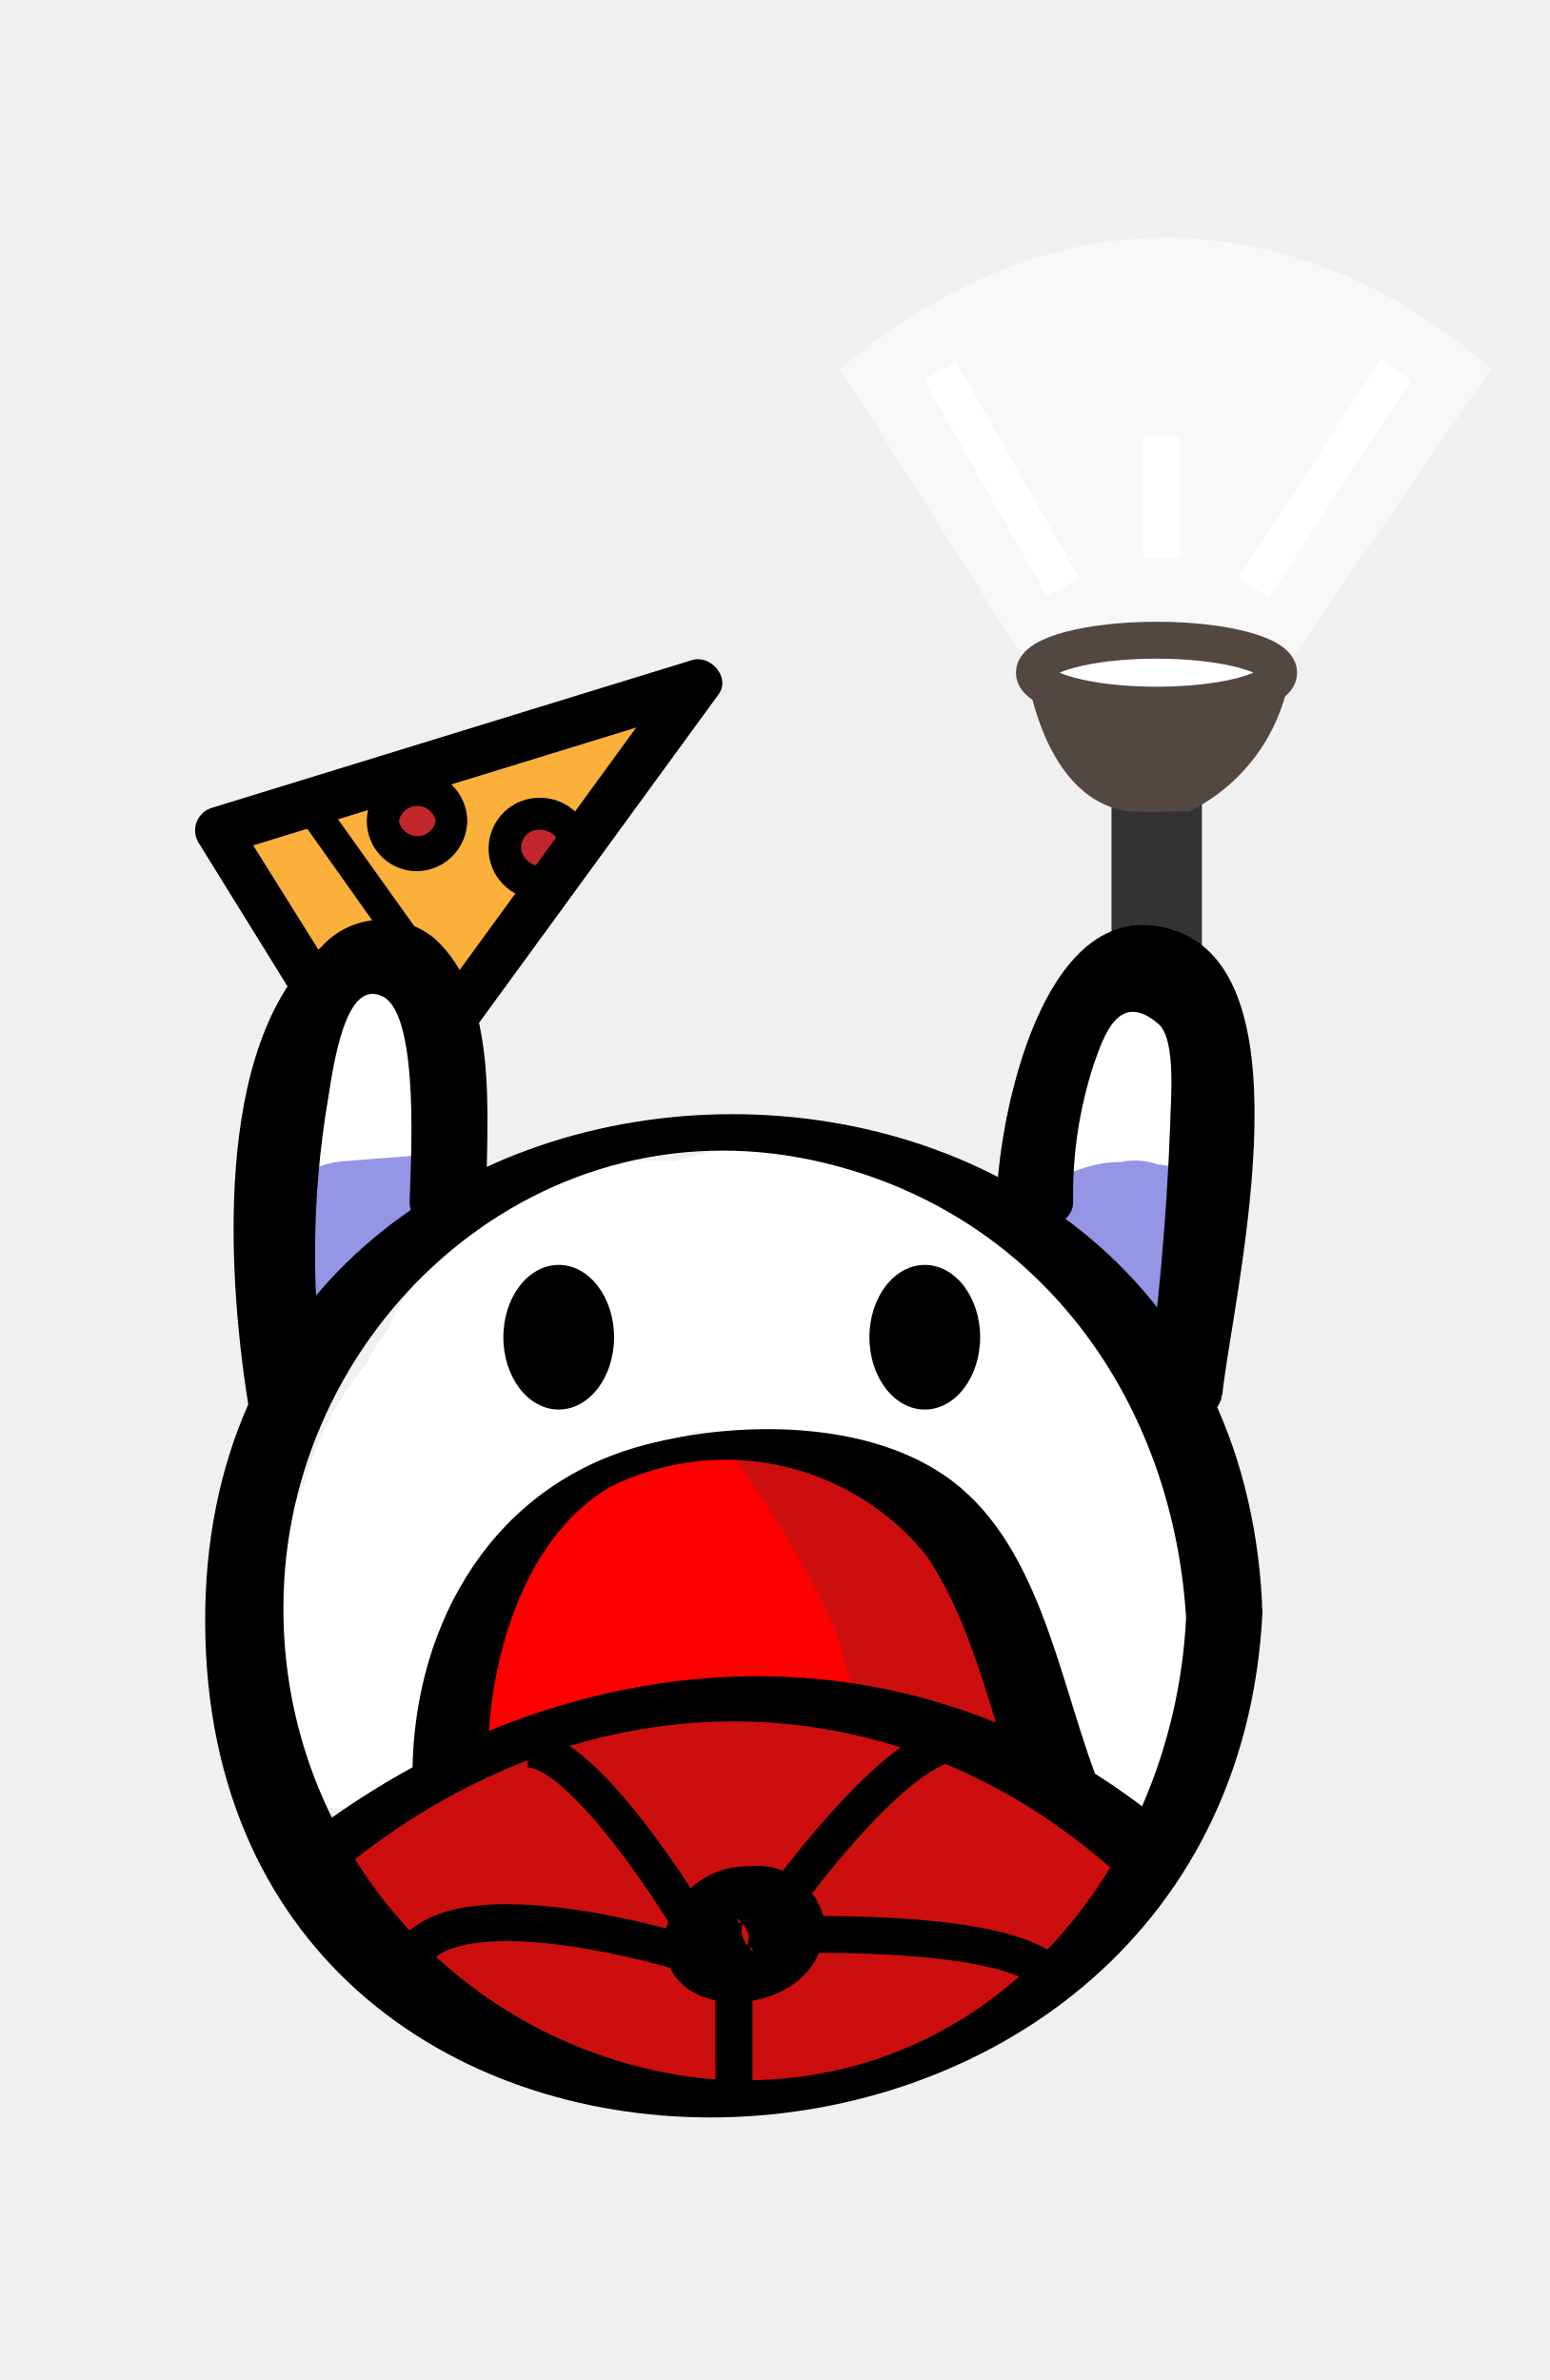
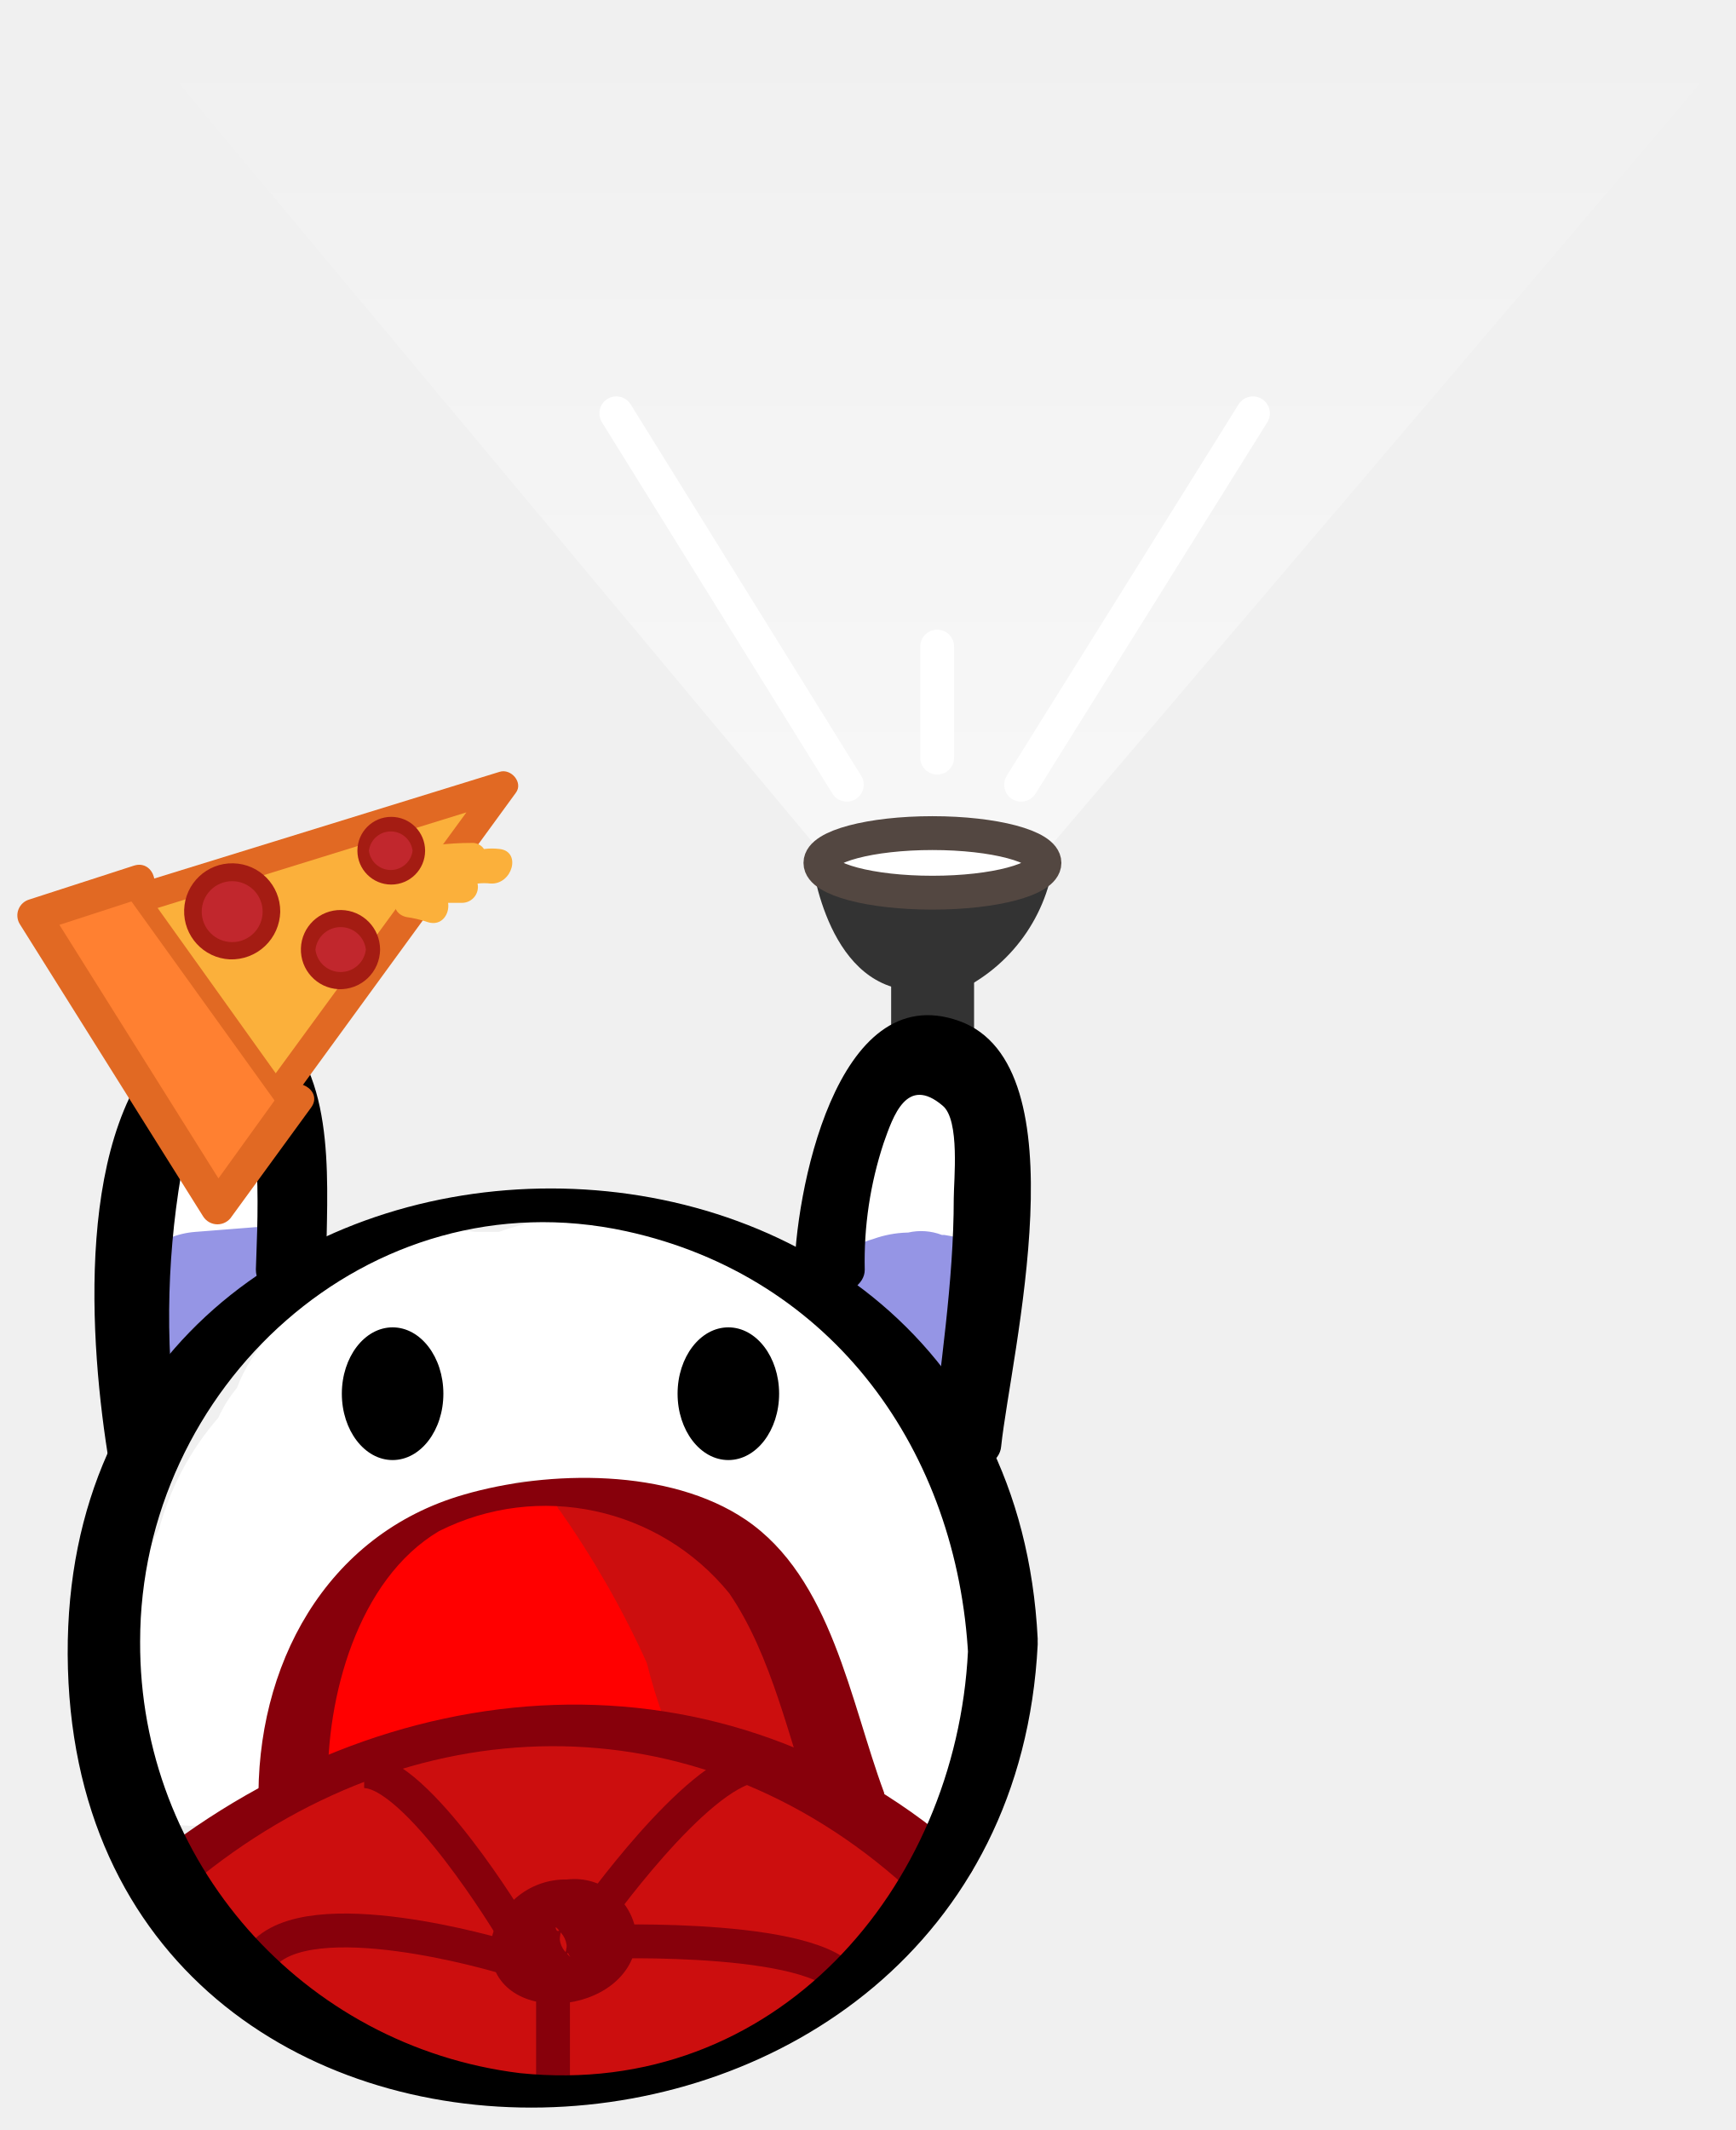
- <svg xmlns="http://www.w3.org/2000/svg" viewBox="0 0 42 64.5">
+ <svg xmlns="http://www.w3.org/2000/svg" viewBox="0 0 51.29 62.92">
  <defs>
-     <style>.cls-1{fill:#fbb03b;}.cls-2{fill:#c1272d;}.cls-3,.cls-4,.cls-9{fill:#fff;}.cls-4{opacity:0.54;}.cls-5{fill:#9595e5;}.cls-6{fill:red;}.cls-7{fill:#333;}.cls-8{fill:#534741;}.cls-9{stroke:#534741;}.cls-10,.cls-12,.cls-9{stroke-miterlimit:10;}.cls-10,.cls-12{fill:none;}.cls-10{stroke:#fff;}.cls-11{fill:#cc0e0e;}.cls-12{stroke:#000;}</style>
+     <style>.cls-1{opacity:0.54;fill:url(#linear-gradient);}.cls-2{fill:#333;}.cls-3,.cls-5{fill:#fff;}.cls-3{stroke:#534741;}.cls-10,.cls-3{stroke-miterlimit:10;}.cls-10,.cls-4{fill:none;}.cls-4{stroke:#fff;stroke-linecap:round;stroke-linejoin:round;stroke-width:1px;}.cls-6{fill:#9595e5;}.cls-7{fill:red;}.cls-8{fill:#cc0e0e;}.cls-9{fill:#87000b;}.cls-10{stroke:#87000b;}.cls-11{fill:#fbb03b;}.cls-12{fill:#ff8031;}.cls-13{fill:#e16923;}.cls-14{fill:#c1272d;}.cls-15{fill:#a41c13;}</style>
+     <linearGradient id="linear-gradient" x1="27.79" y1="26.72" x2="27.79" y2="0.89" gradientUnits="userSpaceOnUse">
+       <stop offset="0" stop-color="#fff" />
+       <stop offset="1" stop-color="#fff" stop-opacity="0" />
+     </linearGradient>
  </defs>
  <g id="Слой_1" data-name="Слой 1">
-     <path class="cls-1" d="M17.3,19.81a.1.1,0,0,0,0-.07c.11-.15-.35-.17-.53-.1l-1,.42c-.56.19-1.11.4-1.66.62l0,0c0-.09-.15-.09-.24-.08a1.09,1.09,0,0,0-.52.16.74.74,0,0,0-.28.08.68.68,0,0,0-.88.28c-.1,0-.26.11-.25.23a.68.68,0,0,0,.24.49,1.22,1.22,0,0,0,.24.4c0,.23,0,.46,0,.68a.56.56,0,0,0-.22.11.36.36,0,0,0-.16.1,1.19,1.19,0,0,0-.09.15.31.31,0,0,0-.19,0l-.46.16a1.38,1.38,0,0,0-.4,0h0a.85.85,0,0,0-.33-.24,2.38,2.38,0,0,0-.24-.51.72.72,0,0,0,0-.25c.15-.19.17-.4-.16-.57a1.25,1.25,0,0,0-1.37.43,2.91,2.91,0,0,1-.17-.3c-.17-.31-.93,0-.76.35a.51.51,0,0,0-.15-.07.61.61,0,0,0-.49.07H7.19a.53.53,0,0,0-.53.25c-.31.51.21,1.29.84,1.62.13.2.27.39.41.58l.48,1c.24.51.47,1,.73,1.54h0l0,.07a.25.25,0,0,0,.2.12l.18.41a.34.34,0,0,0,.26.17c0,.16.1.31.14.47s0,0,0,0a.18.18,0,0,0,.12.19c0,.3.49.31.68.15a.6.6,0,0,0,.08-.08.38.38,0,0,0,.17-.1l.17-.23A2.66,2.66,0,0,0,12,27a.52.52,0,0,0,.29-.13,11.79,11.79,0,0,0,.63-1,2.8,2.8,0,0,0,1.33-1.63c0-.12-.1-.13-.26-.11,0-.18-.06-.35-.1-.53h0a.08.08,0,0,0,0-.09,9.32,9.32,0,0,0-.3-1,3.44,3.44,0,0,0,1.12-.54s0,0,.05.07h0a.72.72,0,0,0,.36.24v.08c0,.2.5,0,.7-.07a.71.71,0,0,0,.61-.81,2.79,2.79,0,0,0,.94-1.55A.08.08,0,0,0,17.3,19.81Z" />
-     <path class="cls-2" d="M11,21.7a.73.73,0,0,0-.22.16.53.53,0,0,0-.2.36h0a.24.24,0,0,0,0,.12v0l0,.06s0,0,0,0a.36.36,0,0,0,.07.1.88.88,0,0,0,.17.16c.37.23,1.14.1,1.27-.38S11.39,21.51,11,21.7Z" />
-     <path class="cls-2" d="M15.41,22.62a.64.64,0,0,0-.13-.1.39.39,0,0,0-.1-.08.44.44,0,0,0-.15-.05h0a1,1,0,0,0-.25,0,.68.68,0,0,0-.73.36.5.5,0,0,0,0,.38l0,.08c0,.33.37.46.73.43h.08C15.35,23.52,15.81,23.16,15.41,22.62Z" />
-     <path d="M11.08,29.66,6.43,22.22l-.38.94,13-4-.72-.94L10,29.66c-.49.66.62,1.3,1.1.64l8.37-11.48c.34-.45-.21-1.09-.72-.93l-13,4a.64.64,0,0,0-.38.93L10,30.3C10.41,31,11.51,30.36,11.08,29.66Z" />
-     <path d="M8,22,12,27.64c.31.44,1.05,0,.73-.43L8.7,21.56c-.31-.44-1,0-.73.43Z" />
-     <path d="M11.81,22.25a.51.51,0,0,1-1,0,.51.51,0,0,1,1,0c0,.54.89.55.85,0a1.36,1.36,0,1,0-1.43,1.36,1.38,1.38,0,0,0,1.43-1.36C12.7,21.7,11.85,21.71,11.81,22.25Z" />
-     <path d="M15.19,23a.54.54,0,0,1-1.07,0c0-.69,1-.68,1.07,0s.88.55.85,0a1.41,1.41,0,0,0-1.39-1.38,1.38,1.38,0,0,0-.06,2.76A1.41,1.41,0,0,0,16,23C16.07,22.49,15.22,22.5,15.19,23Z" />
-     <path class="cls-3" d="M31.65,38.46a17.61,17.61,0,0,0-.17-2.94c0-2.73.6-5.43.58-8.18,0-.79-2.7,0-2.89.61a45.12,45.12,0,0,1-1.48,5.51c-.06,0-.4,0-.46,0s-.13-.11-.23-.17-.07.25-.13.07c-.33-.87-1.87-1.43-3.53-1.57a2.35,2.35,0,0,0-.49-.17c-1-.67-3-.66-4.57-.15a5.67,5.67,0,0,0-.71,0c-2.41-.44-6.15,2.24-7.07,4.59a4.08,4.08,0,0,0-.55.87,8.55,8.55,0,0,0-1.71,3.32,8.84,8.84,0,0,0-1,4.34C7.1,45.16,7,45.7,7,46.15c-.11.7.39.91,1,.86,0,.15,0,.28,0,.44a.71.71,0,0,0,.06.26c-1,.95.88,1.57,1.85,1.18l.45-.18.17-.08h0a6.5,6.5,0,0,0,1.13-.71c.79-.59.61-1.06.1-1.31A4.79,4.79,0,0,0,12,45.45s0-.06.05-.09l1.37-3s0,0,0-.05A8.43,8.43,0,0,0,14.5,41a7.48,7.48,0,0,0,1.29-1.23l.59-.26a5.52,5.52,0,0,0,1.24-.32,7.26,7.26,0,0,0,1.25-.4l.56,0c.89.07,1.77.1,2.69.09h.05a5.42,5.42,0,0,0,2.44,1l.36.34a18.37,18.37,0,0,0,1.31,2.24h0l.09.14c.16.23.53.28.95.23l.07,0a2.86,2.86,0,0,0,.07.28.17.17,0,0,0,0,.07,13.29,13.29,0,0,0,1.19,4.14,0,0,0,0,0,0,0l.11.29a.54.54,0,0,0,.07.13c0,.25,0,.5,0,.75s.12.24.31.28c.6.44,2.75.55,2.75-.22V47a.21.21,0,0,0,0-.12c0-1.59,1.26-2,1.1-3.57.83,0-1.17-1.4-1.14-1.55A5.2,5.2,0,0,0,31.65,38.46Z" />
-     <path class="cls-3" d="M11.23,26.85c-.37-.73-2.13-.08-2.58.27-.75.6-.66,1.74-.72,2.63,0,.57-.06,1.14,0,1.71-.06.39-.12.77-.17,1.16A.35.35,0,0,0,8,33a.38.38,0,0,0,0,.1c.06.75,2.74,0,2.88-.62.07-.29.11-.59.15-.88a6.05,6.05,0,0,0,.33-1.32A6.16,6.16,0,0,0,11.23,26.85Z" />
-     <path class="cls-3" d="M11.11,26.22c-.37-.73-2.13-.08-2.58.27-.74.6-.66,1.74-.72,2.63,0,.57-.06,1.14,0,1.71-.06.39-.12.77-.17,1.16a.35.35,0,0,0,.24.41.31.31,0,0,1,0,.1c.06.75,2.74,0,2.88-.62.07-.29.11-.59.15-.88a5.53,5.53,0,0,0,.33-1.32A6.16,6.16,0,0,0,11.11,26.22Z" />
-     <path class="cls-4" d="M35,17.86,40.4,10S32.34,2,22.77,10l5,7.9,6.93-.05.3.05h0l-.3-.05" />
-     <path class="cls-5" d="M32.19,32.66a.58.58,0,0,0,.12-.37c.13-.23.15-.49-.19-.59s-.45-.1-.68-.14l-.06,0a1.85,1.85,0,0,0-1-.07h-.06a3.3,3.3,0,0,0-1,.18,2.73,2.73,0,0,0-.9.46c-.26.21-.49.68,0,.83l.15,0a.36.36,0,0,0,0,.25.52.52,0,0,0,.23.3.32.32,0,0,0,.09.31l0,0a.38.38,0,0,0,0,.49,1.27,1.27,0,0,0,.25.21c.07.28.54.41.85.38l.24,0c.6,0,1.24,1.13,1.72.74a3.81,3.81,0,0,0,.24-2,.33.33,0,0,0,0-.37C32.36,33.07,32.42,32.82,32.19,32.66Z" />
-     <path class="cls-5" d="M11.1,31.33l-1.79.14a2.53,2.53,0,0,0-1.44.6l-.1.07c-.16.13-.5.52-.21.72l.13.08h0c-.29.22-.33.49-.18.69a.3.3,0,0,0,.12.37c-.15.38.49.85.48,1.38s1.25,0,1.1-.45.88-.56,1.26-1.08c0,0,0-.06,0-.08A3.84,3.84,0,0,0,11,33.5c.23-.16.63-.46.55-.74a.36.36,0,0,0,0-.23,1.17,1.17,0,0,0,.74-.68C12.46,31.23,11.41,31.3,11.1,31.33Z" />
-     <path class="cls-6" d="M29.72,50.29a4.29,4.29,0,0,0-.91-.89c-.28-.69-1.33-1.14-1.88-1.41a1,1,0,0,0-.52-.07,2,2,0,0,0-.12-.42,1.74,1.74,0,0,0,.43-.37c.7-.23,1.31-.66,1.09-1.06-1.68-3.08-3-7-7.19-6.57l-.13,0a2.23,2.23,0,0,0-1.59-.09,8.74,8.74,0,0,0-1.46.41c-.13,0-.59-.27-.8-.06-.55.07-.94.74-1.11.84a6.17,6.17,0,0,0-3.07,4.29.52.52,0,0,0,.06.39c0,.13-.1.25-.13.39-.11.45.21.6.64.61a11.47,11.47,0,0,0-.49,1.94c-.08.09-.46.16-.53.26s-.6,0-.74.17.06.42-.26.55a1.27,1.27,0,0,0-.75.56A1.86,1.86,0,0,0,10,50c-.5.24-1.34.94-.3,1h.35c.08.15-.08.37.06.46s.25,0,.25,0c.06.37.09,1,.45,1.1a3.1,3.1,0,0,0,1,.8c.11.5.81.44,1.33.91a3,3,0,0,0,.43.35c.18.14.36.26.55.38A5.05,5.05,0,0,0,18,56.4a3.52,3.52,0,0,0,1.86.28,6.58,6.58,0,0,0,1,.15,5.17,5.17,0,0,0,1.75-.43c1.46.49,3.22-.93,4.27-2.23.45-.37,1.4-.45,1.66-.9.36-.25.17-.9.51-1.19l.1,0a2.11,2.11,0,0,0,.62-.61c.23-.22.46-.45.69-.7S30.33,50.26,29.72,50.29Z" />
-     <rect class="cls-7" x="30.12" y="18.97" width="2.45" height="7.83" />
-     <path class="cls-8" d="M32.21,22A5,5,0,0,0,35,17.86c-.2-.2-7.23,0-7.23,0s.34,3.72,2.75,4.12a11.13,11.13,0,0,0,1.44,0" />
-     <ellipse class="cls-9" cx="31.34" cy="18.23" rx="3.31" ry="0.88" />
-     <line class="cls-10" x1="33.96" y1="15.92" x2="37.83" y2="10.04" />
-     <line class="cls-10" x1="31.48" y1="15.13" x2="31.48" y2="11.84" />
-     <line class="cls-10" x1="28.81" y1="15.92" x2="25.47" y2="10.04" />
-     <path class="cls-11" d="M30.42,50.21a.68.68,0,0,0,0-.34,2.33,2.33,0,0,0-.53-.8c-.4-.87-1.66-1.3-2.88-1.47-.62-.19-1.25-.35-1.81-.5a12,12,0,0,0-1.95-.64,17.86,17.86,0,0,0-5.67-.24,2.53,2.53,0,0,0-1,.48,4.9,4.9,0,0,0-2.67,1,9.91,9.91,0,0,0-2.13.9l-.06,0a5.47,5.47,0,0,0-2.08,1,.87.87,0,0,0,0,1.53,1.78,1.78,0,0,0,.8,1.22A9.22,9.22,0,0,0,13.29,55a1.76,1.76,0,0,0,.53.15,4.32,4.32,0,0,0,.57.28,4.92,4.92,0,0,0,2.71.91,5.18,5.18,0,0,0,1.9.28c1.36.37,2.19,0,3.59-.48A2.11,2.11,0,0,0,23.77,56a14.29,14.29,0,0,0,1.4-.75,1.53,1.53,0,0,0,.52-.12,12.31,12.31,0,0,0,2.55-1.66,7.66,7.66,0,0,0,1.27-1.14,2.47,2.47,0,0,0,.61-.74l.39-.56A.58.58,0,0,0,30.42,50.21Z" />
-     <path class="cls-11" d="M22.65,44.19a15.38,15.38,0,0,0,.51,1.67,6.46,6.46,0,0,0,1.31,1.5c.54.55,2.57,0,2.8-.75.65-2.06-.7-4.5-2.14-5.93-.62-.6-3.32.46-2.72,1.06,1.25,1.22,2.56,3.51,2,5.32l2.79-.75a5,5,0,0,1-1.26-1.64c-.26-.67-.4-1.4-.68-2.07A10.55,10.55,0,0,0,23,39.22c-.6-.61-3.54-.08-2.94.53A27.47,27.47,0,0,1,22.65,44.19Z" />
-     <path d="M32.14,43.86c-.35,7-5.7,13.24-13.24,12.45A12.8,12.8,0,0,1,7.68,43.57c0-7.48,6.72-13.78,14.37-12.12C28.17,32.78,31.84,38,32.15,44c0,.81,2.1.36,2.05-.55C33.29,25.38,5.46,26,5.56,44c.09,18.31,27.75,17.47,28.65-.29C34.26,42.69,32.18,43,32.14,43.86Z" />
-     <ellipse cx="25.06" cy="36.24" rx="1.5" ry="1.96" />
-     <ellipse cx="15.14" cy="36.24" rx="1.5" ry="1.96" />
-     <path d="M9.22,50.71c6.39-5.3,14.82-5.55,21.08.09.55.5,2.48-.29,1.9-.81-7.24-6.54-17.3-5.72-24.63.36-.91.76,1.12.8,1.65.36Z" />
-     <path d="M13.23,47.86c-.06-2.63.88-6.13,3.28-7.55a7,7,0,0,1,8.58,1.83c1.28,1.87,1.76,4.34,2.51,6.44.18.49,2.21-.13,2.06-.55-1-2.69-1.55-6.35-4.09-8.06-2.25-1.53-5.81-1.47-8.32-.75-4.1,1.19-6.17,5.09-6.07,9.19,0,.36,2.07,0,2.05-.55Z" />
-     <path d="M20.29,52.52a3,3,0,0,1-.06.34c-.12.12-.11.12,0,0s.15-.09.18,0-.13-.1-.16-.14a.8.8,0,0,1-.16-.35,1,1,0,0,1,.07-.34c.11-.11.11-.12,0,0s-.15.1-.18,0,.13.1.17.14a.7.7,0,0,1,.15.34c0,.5.48.68.94.64s1.16-.32,1.13-.81a1.84,1.84,0,0,0-2.06-1.76A2.27,2.27,0,0,0,18,52.52c-.06,2.54,4.19,2.15,4.32-.17C22.42,51.32,20.34,51.64,20.29,52.52Z" />
-     <path class="cls-12" d="M21.07,51.73s3-4.24,4.73-4.49" />
-     <path class="cls-12" d="M21.33,52.44s6.88-.25,7.3,1.41" />
-     <path class="cls-12" d="M18.65,52S15.87,47.4,14.3,47.4" />
-     <path class="cls-12" d="M18.37,52.87s-5.72-1.72-7.1,0" />
-     <path class="cls-12" d="M19.89,53.56s0,2.37,0,3.12" />
-     <path d="M33.12,37.81c.29-2.7,2.41-11.26-1.23-12.57S27,30.45,27,32.76c0,1,2.08.71,2.08-.17a11.37,11.37,0,0,1,.56-3.75c.28-.79.68-2,1.74-1.1.52.42.33,2.21.33,2.74a72.53,72.53,0,0,1-.67,7.5c-.11,1,2,.72,2.07-.17Z" />
-     <path d="M13.18,32.43c0-2.11.36-5.42-1.41-7a2.22,2.22,0,0,0-3.07.24c-3,2.64-2.52,9.13-1.93,12.66.17,1,2.22.44,2.06-.55a25,25,0,0,1,.06-8c.15-.93.47-3.3,1.49-2.77s.74,4.67.72,5.57c0,1.08,2.07.79,2.08-.15Z" />
+     <path class="cls-1" d="M30.93,25.12,53.71-1.61s-9.4-3.88-23.9-4.16A78.29,78.29,0,0,0,1.88-1.61L24.21,25.12l6.43,0,.29,0h0l-.29,0" />
+     <rect class="cls-2" x="26.33" y="26.23" width="2.45" height="7.83" />
+     <path class="cls-2" d="M28.41,29.23a5,5,0,0,0,2.76-4.11c-.2-.2-7.23,0-7.23,0s.33,3.72,2.75,4.11a11.61,11.61,0,0,0,1.44,0" />
+     <ellipse class="cls-3" cx="27.55" cy="25.49" rx="3.31" ry="0.88" />
+     <line class="cls-4" x1="30.17" y1="23.18" x2="37.02" y2="12.21" />
+     <line class="cls-4" x1="27.69" y1="22.38" x2="27.69" y2="19.1" />
+     <line class="cls-4" x1="25.02" y1="23.18" x2="18.21" y2="12.21" />
+     <path class="cls-5" d="M28.11,43.38a17.61,17.61,0,0,0-.17-2.94c0-2.73.59-5.42.57-8.18,0-.79-2.69,0-2.88.61a45.12,45.12,0,0,1-1.48,5.51c-.06,0-.4,0-.46,0a1.88,1.88,0,0,0-.23-.16c0-.15-.07.25-.14.06-.32-.87-1.86-1.42-3.53-1.57a2.48,2.48,0,0,0-.48-.17,6.06,6.06,0,0,0-4.57-.15l-.71,0C11.62,36,7.88,38.63,7,41a3.91,3.91,0,0,0-.55.88A8.31,8.31,0,0,0,4.7,45.17a8.85,8.85,0,0,0-1.05,4.35c-.09.56-.17,1.1-.24,1.56-.12.7.39.9,1,.85,0,.15,0,.29,0,.45a.92.92,0,0,0,.05.25c-1,.95.89,1.57,1.86,1.19l.45-.19a1.38,1.38,0,0,0,.17-.08h0a6.5,6.5,0,0,0,1.13-.71c.79-.59.61-1.07.1-1.32a4.34,4.34,0,0,0,.3-1.15l.06-.09,1.36-3,0-.06A8,8,0,0,0,11,45.94a7.1,7.1,0,0,0,1.29-1.23l.59-.26a5,5,0,0,0,1.24-.32,7.55,7.55,0,0,0,1.25-.4l.56,0a23.86,23.86,0,0,0,2.69.09h.05a5.66,5.66,0,0,0,2.44,1l.36.33a16.53,16.53,0,0,0,1.31,2.24h0l.09.15a1,1,0,0,0,1,.22l.07,0,.06.28v.07a13.22,13.22,0,0,0,1.19,4.14v0c0,.09.07.19.11.28a.33.33,0,0,0,.07.13c0,.25,0,.5,0,.76s.12.23.31.28c.6.43,2.75.54,2.75-.23V51.92a.17.17,0,0,0,0-.12c0-1.58,1.27-2,1.11-3.56.82,0-1.17-1.4-1.14-1.55A5.23,5.23,0,0,0,28.11,43.38Z" />
+     <path class="cls-5" d="M7.69,31.78c-.37-.74-2.14-.09-2.58.27-.75.59-.66,1.73-.72,2.62,0,.57-.06,1.14,0,1.71l-.18,1.17a.35.35,0,0,0,.25.4v.1c.07.75,2.75,0,2.89-.61.06-.3.11-.59.15-.89a6.68,6.68,0,0,0,.33-1.32A6.13,6.13,0,0,0,7.69,31.78Z" />
+     <path class="cls-5" d="M7.57,31.15c-.37-.74-2.13-.09-2.58.27-.75.59-.66,1.73-.72,2.62,0,.57-.06,1.14,0,1.71-.06.39-.12.78-.17,1.17a.34.34,0,0,0,.24.4.34.34,0,0,0,0,.1c.06.75,2.74,0,2.88-.61.07-.3.11-.59.15-.89a6.05,6.05,0,0,0,.33-1.32A6.13,6.13,0,0,0,7.57,31.15Z" />
+     <path class="cls-6" d="M28.65,37.59a.63.63,0,0,0,.12-.38c.13-.22.15-.49-.19-.58a5.52,5.52,0,0,0-.68-.15l-.07,0a1.71,1.71,0,0,0-1-.07H26.8a3.22,3.22,0,0,0-1,.19,2.72,2.72,0,0,0-.9.45c-.26.22-.49.68,0,.83l.15,0a.38.38,0,0,0,0,.24.61.61,0,0,0,.24.31.28.28,0,0,0,.09.3s0,0,0,0a.4.4,0,0,0,0,.49,1.31,1.31,0,0,0,.25.22c.07.28.54.4.85.38l.24,0c.59-.05,1.24,1.12,1.72.73a3.81,3.81,0,0,0,.24-2,.33.33,0,0,0,0-.37C28.82,38,28.88,37.74,28.65,37.59Z" />
+     <path class="cls-6" d="M7.55,36.25l-1.78.14a2.48,2.48,0,0,0-1.44.6l-.1.07c-.16.14-.5.52-.21.73l.13.07h0c-.29.22-.33.5-.18.69a.3.3,0,0,0,.12.37c-.15.38.49.85.47,1.38s1.26,0,1.11-.44.88-.57,1.25-1.09a.3.3,0,0,0,0-.08,3.38,3.38,0,0,0,.5-.27c.23-.15.63-.45.55-.74a.33.33,0,0,0,0-.22,1.2,1.2,0,0,0,.75-.69C8.92,36.15,7.87,36.23,7.55,36.25Z" />
+     <path class="cls-7" d="M26.17,55.22a4,4,0,0,0-.9-.9c-.29-.69-1.33-1.13-1.88-1.41a1.34,1.34,0,0,0-.52-.07,2,2,0,0,0-.13-.42,1.3,1.3,0,0,0,.43-.37c.71-.22,1.31-.65,1.09-1.06-1.67-3.07-3-7-7.18-6.57l-.13,0a2.23,2.23,0,0,0-1.59-.09,10.76,10.76,0,0,0-1.46.41c-.13,0-.59-.26-.8-.05-.55.06-.94.74-1.11.84a6.15,6.15,0,0,0-3.07,4.28.48.48,0,0,0,.06.39c0,.14-.1.26-.13.4-.11.44.2.59.64.61A11.6,11.6,0,0,0,9,53.17c-.08.09-.46.17-.53.26s-.6,0-.74.17c-.29.09.06.43-.26.55a1.31,1.31,0,0,0-.75.56,1.42,1.42,0,0,0-.25.23c-.51.23-1.35.93-.3,1h.35c.08.16-.08.37.06.46s.25,0,.25,0c.06.36.09,1,.45,1.09a3,3,0,0,0,1,.8c.11.51.81.45,1.32.91a3.13,3.13,0,0,0,.44.36c.17.13.36.25.54.37a5,5,0,0,0,3.85,1.33,3.41,3.41,0,0,0,1.86.28,6.73,6.73,0,0,0,.95.16A5.12,5.12,0,0,0,19,61.32c1.47.49,3.23-.92,4.28-2.23.45-.37,1.4-.44,1.66-.9.36-.25.17-.9.51-1.19l.1,0a2.38,2.38,0,0,0,.62-.6l.69-.7C27.22,55.3,26.78,55.19,26.17,55.22Z" />
+     <path class="cls-8" d="M26.88,55.13a.64.64,0,0,0,0-.33,2.28,2.28,0,0,0-.53-.81c-.41-.87-1.66-1.29-2.88-1.46-.62-.2-1.25-.36-1.81-.51a11.09,11.09,0,0,0-1.95-.63A17.61,17.61,0,0,0,14,51.14a2.58,2.58,0,0,0-1,.49,4.82,4.82,0,0,0-2.67,1,9.38,9.38,0,0,0-2.13.89l-.06,0a5.29,5.29,0,0,0-2.08,1,.87.87,0,0,0,0,1.53,1.81,1.81,0,0,0,.79,1.23,9.34,9.34,0,0,0,3,2.6,1.51,1.51,0,0,0,.53.15,4.87,4.87,0,0,0,.56.28,5,5,0,0,0,2.72.92,5.64,5.64,0,0,0,1.9.28c1.35.37,2.19,0,3.59-.49a2.12,2.12,0,0,0,1.18-.13c.49-.24,1-.49,1.4-.75a1.52,1.52,0,0,0,.52-.13,12.17,12.17,0,0,0,2.55-1.66A8.08,8.08,0,0,0,26,57.26a2.51,2.51,0,0,0,.61-.75c.13-.18.26-.36.39-.56A.58.58,0,0,0,26.88,55.13Z" />
+     <path class="cls-8" d="M19.11,49.12a15.91,15.91,0,0,0,.51,1.66,6,6,0,0,0,1.31,1.5c.54.55,2.57,0,2.79-.74.66-2.07-.69-4.51-2.13-5.93-.62-.61-3.32.46-2.72,1,1.25,1.23,2.55,3.52,2,5.32l2.79-.75a5,5,0,0,1-1.26-1.63c-.27-.68-.4-1.4-.68-2.08a10.84,10.84,0,0,0-2.24-3.38c-.6-.61-3.55-.07-2.94.53A27.7,27.7,0,0,1,19.11,49.12Z" />
+     <ellipse cx="21.52" cy="41.17" rx="1.5" ry="1.96" />
+     <ellipse cx="11.6" cy="41.17" rx="1.5" ry="1.96" />
+     <path class="cls-9" d="M5.68,55.64c6.39-5.3,14.82-5.55,21.08.09.54.49,2.47-.3,1.9-.81-7.25-6.54-17.3-5.73-24.63.36-.91.75,1.12.8,1.65.36Z" />
+     <path class="cls-9" d="M9.69,52.79c-.06-2.63.87-6.13,3.28-7.56a7,7,0,0,1,8.58,1.84c1.27,1.86,1.76,4.33,2.51,6.43.18.49,2.21-.13,2.06-.55-1-2.69-1.55-6.34-4.09-8.06-2.25-1.52-5.81-1.47-8.32-.74-4.1,1.18-6.17,5.08-6.07,9.19,0,.35,2.07,0,2.05-.55Z" />
+     <path class="cls-9" d="M16.75,57.45a1.76,1.76,0,0,1-.07.33c-.11.12-.11.13,0,0s.15-.1.18,0-.13-.1-.17-.14a.62.62,0,0,1-.15-.35,1.2,1.2,0,0,1,.06-.33c.12-.12.11-.12,0,0s-.15.1-.18,0,.13.1.16.14a.66.66,0,0,1,.16.35c0,.5.48.67.93.63s1.17-.32,1.14-.81a1.84,1.84,0,0,0-2.06-1.75,2.24,2.24,0,0,0-2.26,1.93c-.06,2.53,4.19,2.14,4.32-.18C18.88,56.25,16.8,56.56,16.75,57.45Z" />
+     <path class="cls-10" d="M17.53,56.65s3-4.24,4.73-4.49" />
+     <path class="cls-10" d="M17.78,57.36s6.88-.25,7.31,1.42" />
+     <path class="cls-10" d="M15.11,56.94s-2.78-4.62-4.35-4.62" />
+     <path class="cls-10" d="M14.83,57.79s-5.72-1.72-7.1,0" />
+     <path class="cls-10" d="M16.34,58.49s0,2.36,0,3.11" />
+     <path d="M29.58,42.73C29.87,40,32,31.47,28.34,30.16s-4.87,5.21-4.87,7.53c0,1,2.08.71,2.08-.18a11.12,11.12,0,0,1,.56-3.75c.28-.79.68-2,1.74-1.1.52.42.33,2.21.33,2.74,0,2.48-.41,5-.67,7.51-.11,1,2,.71,2.07-.18Z" />
+     <path d="M9.64,37.35c0-2.11.35-5.42-1.41-7a2.22,2.22,0,0,0-3.07.25c-3,2.63-2.52,9.13-1.93,12.65.16,1,2.22.45,2.06-.55a25,25,0,0,1,.06-8c.15-.93.47-3.3,1.49-2.77s.74,4.68.72,5.57c0,1.08,2.07.79,2.08-.15Z" />
+     <path d="M28.6,48.78c-.35,7-5.7,13.24-13.24,12.46A12.79,12.79,0,0,1,4.14,48.49c0-7.47,6.72-13.78,14.36-12.12,6.13,1.34,9.8,6.52,10.11,12.59,0,.8,2.1.35,2.05-.55C29.75,30.3,1.92,30.9,2,48.87c.1,18.32,27.76,17.47,28.66-.29C30.72,47.61,28.64,48,28.6,48.78Z" />
+     <path class="cls-11" d="M14.25,23.65c.09-.12-6.68,1.94-10.09,3a4.56,4.56,0,0,0-1.5.36.54.54,0,0,0-.35.28l-.05,0a.24.24,0,0,0,0,.12.63.63,0,0,0,.25.66c.06.12.13.26.21.4A4.25,4.25,0,0,0,3.55,30l0,.05c.58.94,1.25,1.95,1.8,2.76A4.07,4.07,0,0,0,6.12,34a.58.58,0,0,0,.23.13c0,.06.07.1.08.1s0,0,.09-.08a.37.37,0,0,0,.18,0,3.78,3.78,0,0,0,1.66-1.89.91.91,0,0,0,0-.56C10.71,28.59,14.27,23.67,14.25,23.65Z" />
+     <path class="cls-12" d="M6.65,30.05c-.44-.51-.61-1.17-1-1.69s-.77-.75-1.1-1.2c-.7-.94-1.49-.68-2.56-.28a.75.75,0,0,0-.12,1.33c.61,1.18,1.55,2.13,2.17,3.33a13,13,0,0,0,1.9,3.25.7.7,0,0,0,.84.11,3.75,3.75,0,0,0,1.48-2.18C8.3,31.65,7.26,30.78,6.65,30.05Z" />
+     <path class="cls-13" d="M8.32,32.22,6,35.44h.85L1.43,26.8l-.29.72,3.08-1c.61-.18.35-1.14-.26-.95l-3.09,1a.49.49,0,0,0-.29.72L6,35.93a.5.5,0,0,0,.85,0l2.34-3.21c.38-.51-.48-1-.85-.5Z" />
+     <path class="cls-13" d="M4.63,26.83,15,23.62,14.51,23,8.15,31.7c-.32.45.42.87.74.43l6.35-8.71c.23-.3-.14-.73-.48-.62L4.4,26a.43.43,0,0,0,.23.82Z" />
+     <path class="cls-14" d="M6.34,25.93a.87.87,0,0,0-.33.3,1,1,0,0,0-.31.64v0a1.48,1.48,0,0,0,0,.21v.08a.28.28,0,0,0,0,.11l0,.07a.46.46,0,0,0,.09.17,1.23,1.23,0,0,0,.27.29,1.26,1.26,0,0,0,1.9-.68C8.28,26,7,25.6,6.34,25.93Z" />
+     <path class="cls-15" d="M7.76,26.93a.9.9,0,0,1-1.8,0,.9.9,0,0,1,1.8,0c0,.33.54.33.52,0a1.42,1.42,0,1,0-1.49,1.41,1.44,1.44,0,0,0,1.49-1.41C8.3,26.59,7.78,26.59,7.76,26.93Z" />
+     <path class="cls-14" d="M10.82,27.66a1,1,0,0,0-.15-.14.53.53,0,0,0-.12-.1.67.67,0,0,0-.18-.07h0a.7.7,0,0,0-.29,0,.75.75,0,0,0-.84.45.66.66,0,0,0,0,.5.38.38,0,0,0,0,.1c0,.43.43.6.85.55h.09C10.75,28.81,11.28,28.34,10.82,27.66Z" />
+     <path class="cls-15" d="M10.81,28.05a.75.75,0,0,1-1.49,0,.75.75,0,0,1,1.49,0c0,.28.44.28.42,0A1.17,1.17,0,1,0,10,29.22a1.18,1.18,0,0,0,1.23-1.17C11.25,27.78,10.83,27.78,10.81,28.05Z" />
+     <path class="cls-13" d="M3.64,26.29l4.71,6.55c.19.26.62,0,.43-.25L4.07,26c-.18-.26-.61,0-.43.25Z" />
+     <path class="cls-11" d="M14.77,25.08a1.85,1.85,0,0,0-.47,0,.41.41,0,0,0-.37-.18,8.22,8.22,0,0,0-1,.06.54.54,0,0,0-.47.59.53.53,0,0,0-.33.54c-.52.06-.7.87-.12,1a3.4,3.4,0,0,1,.63.15c.41.13.65-.24.6-.57h.41a.47.47,0,0,0,.46-.57,1.7,1.7,0,0,1,.39,0C15.14,26.13,15.41,25.16,14.77,25.08Z" />
+     <path class="cls-14" d="M12.2,24.78a1.27,1.27,0,0,0-.13-.11.44.44,0,0,0-.11-.09l-.15-.06h0a1.15,1.15,0,0,0-.26,0,.66.66,0,0,0-.73.4.6.6,0,0,0,0,.42l0,.1c0,.37.37.51.74.47h.07C12.14,25.78,12.6,25.38,12.2,24.78Z" />
+     <path class="cls-15" d="M12.19,25.13a.65.65,0,0,1-1.29,0,.65.65,0,0,1,1.29,0c0,.23.39.24.37,0a1,1,0,0,0-2,0,1,1,0,0,0,2,0C12.58,24.89,12.21,24.89,12.19,25.13Z" />
  </g>
</svg>
